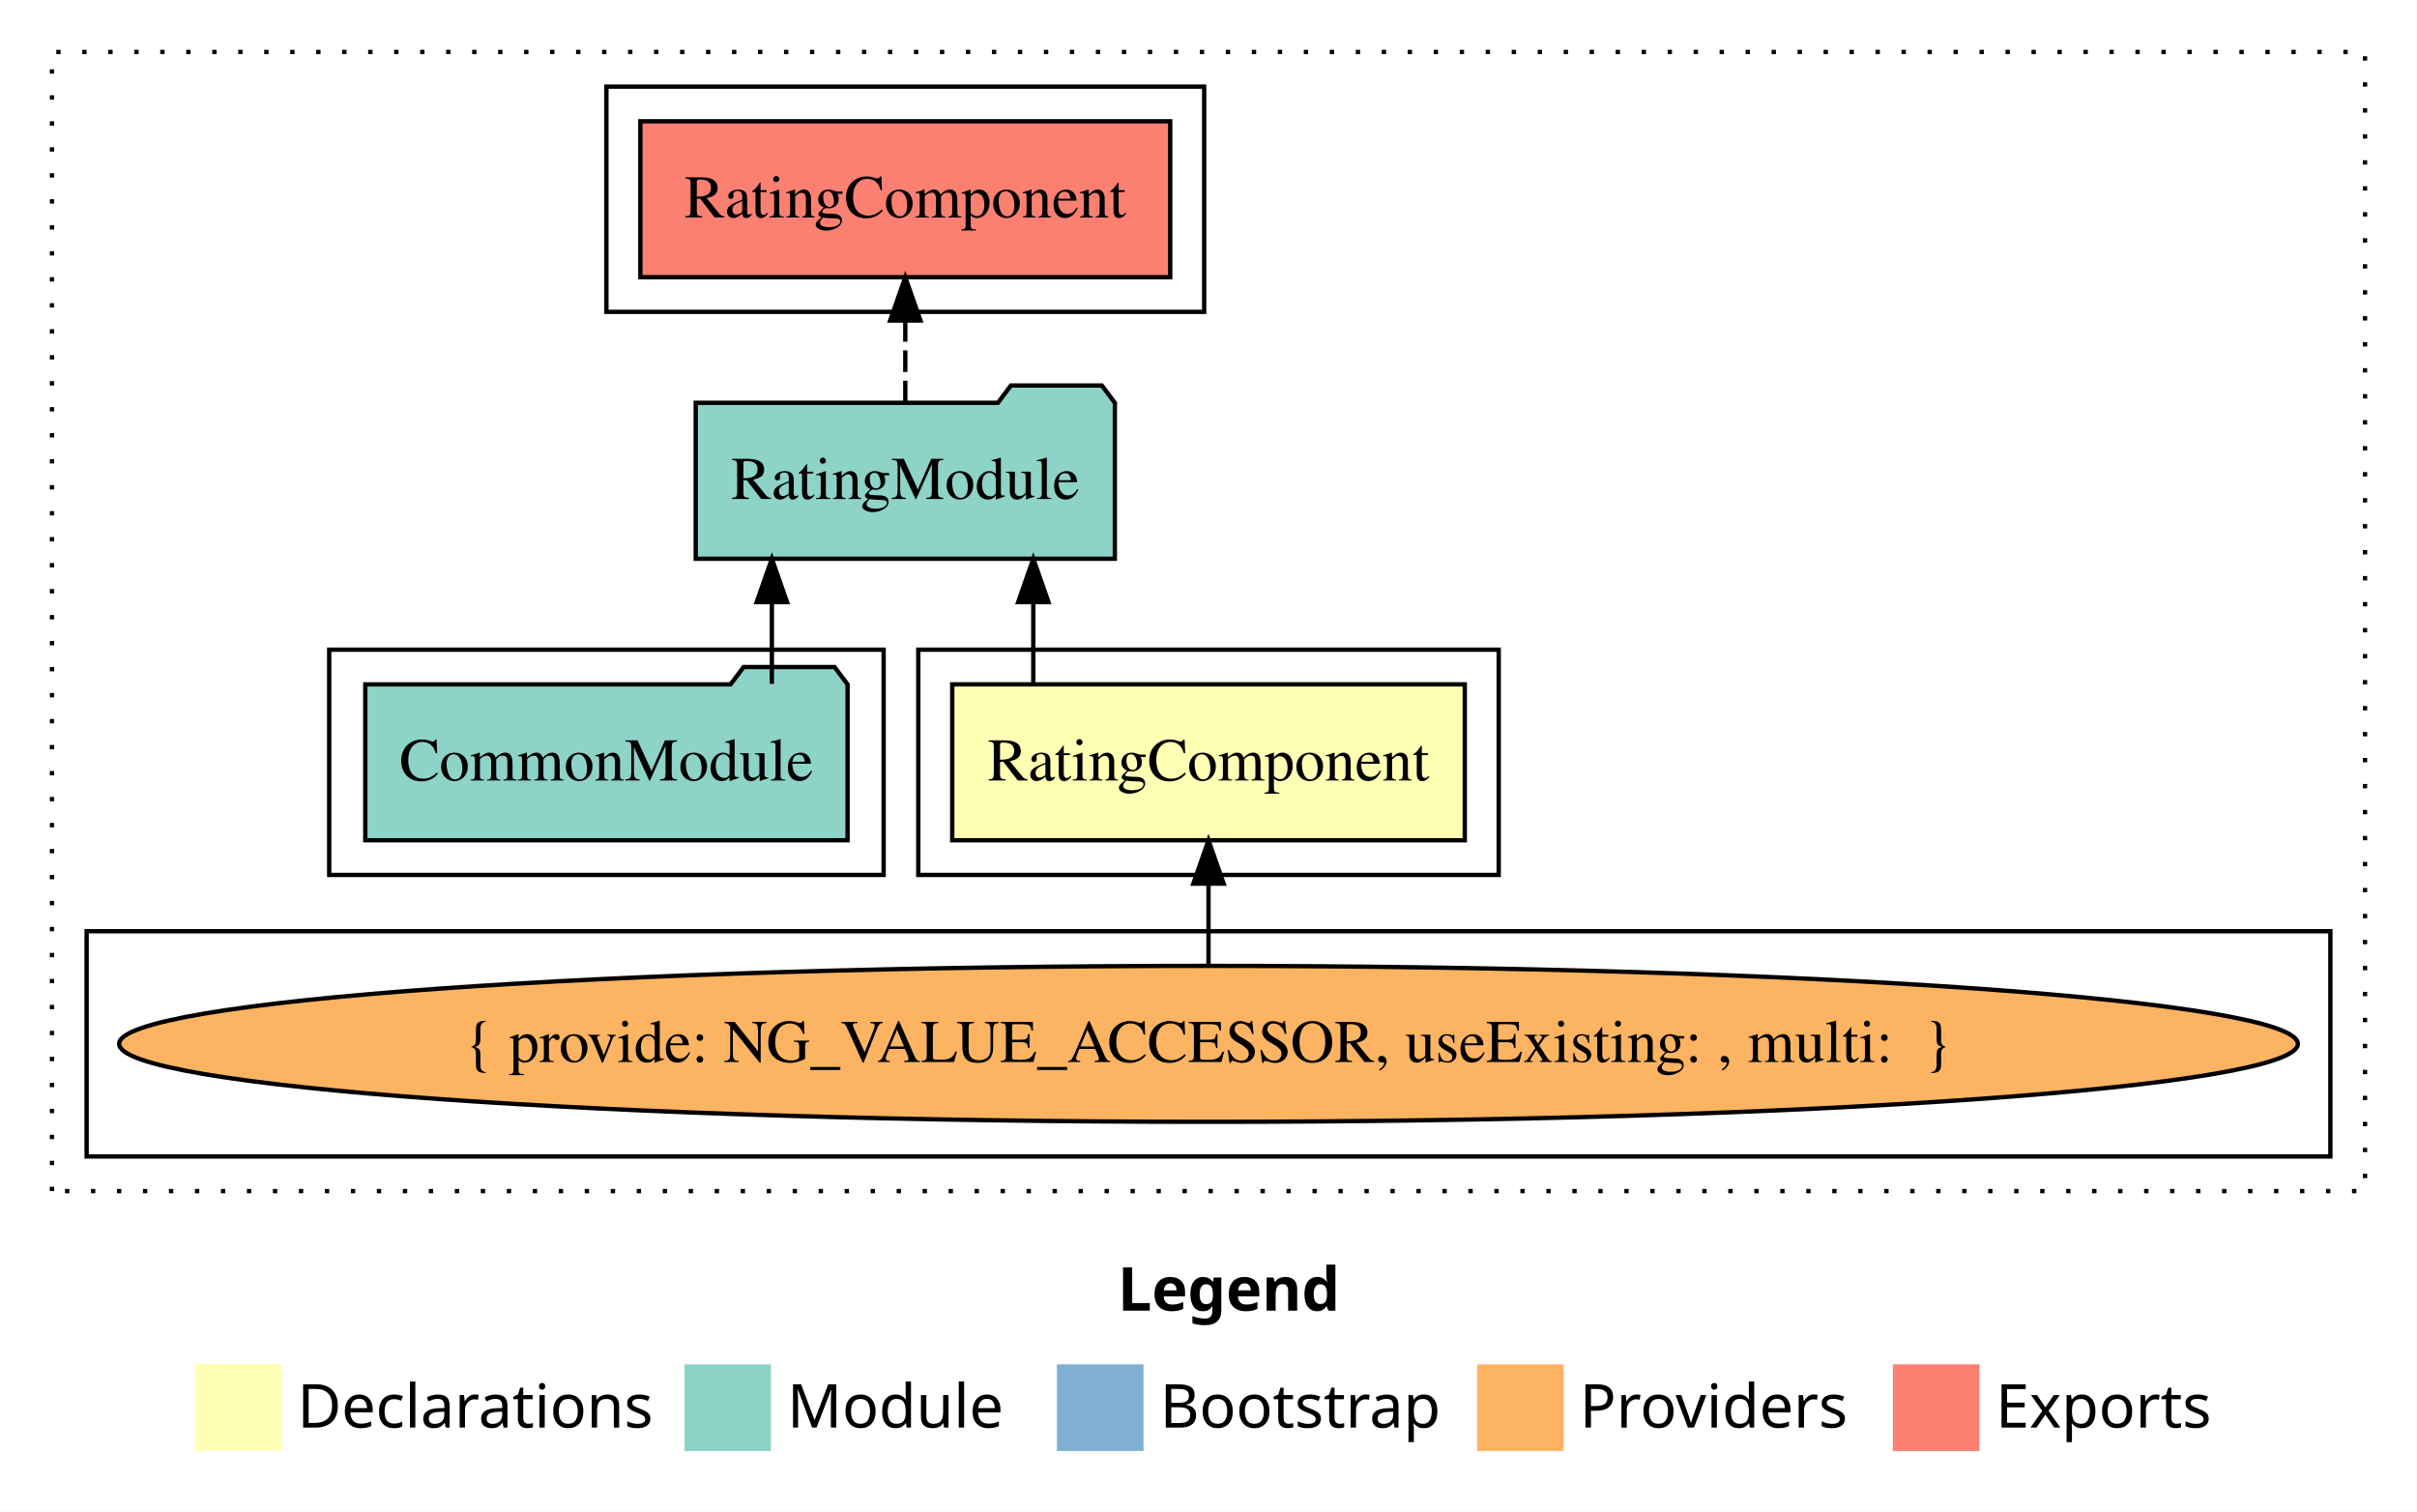
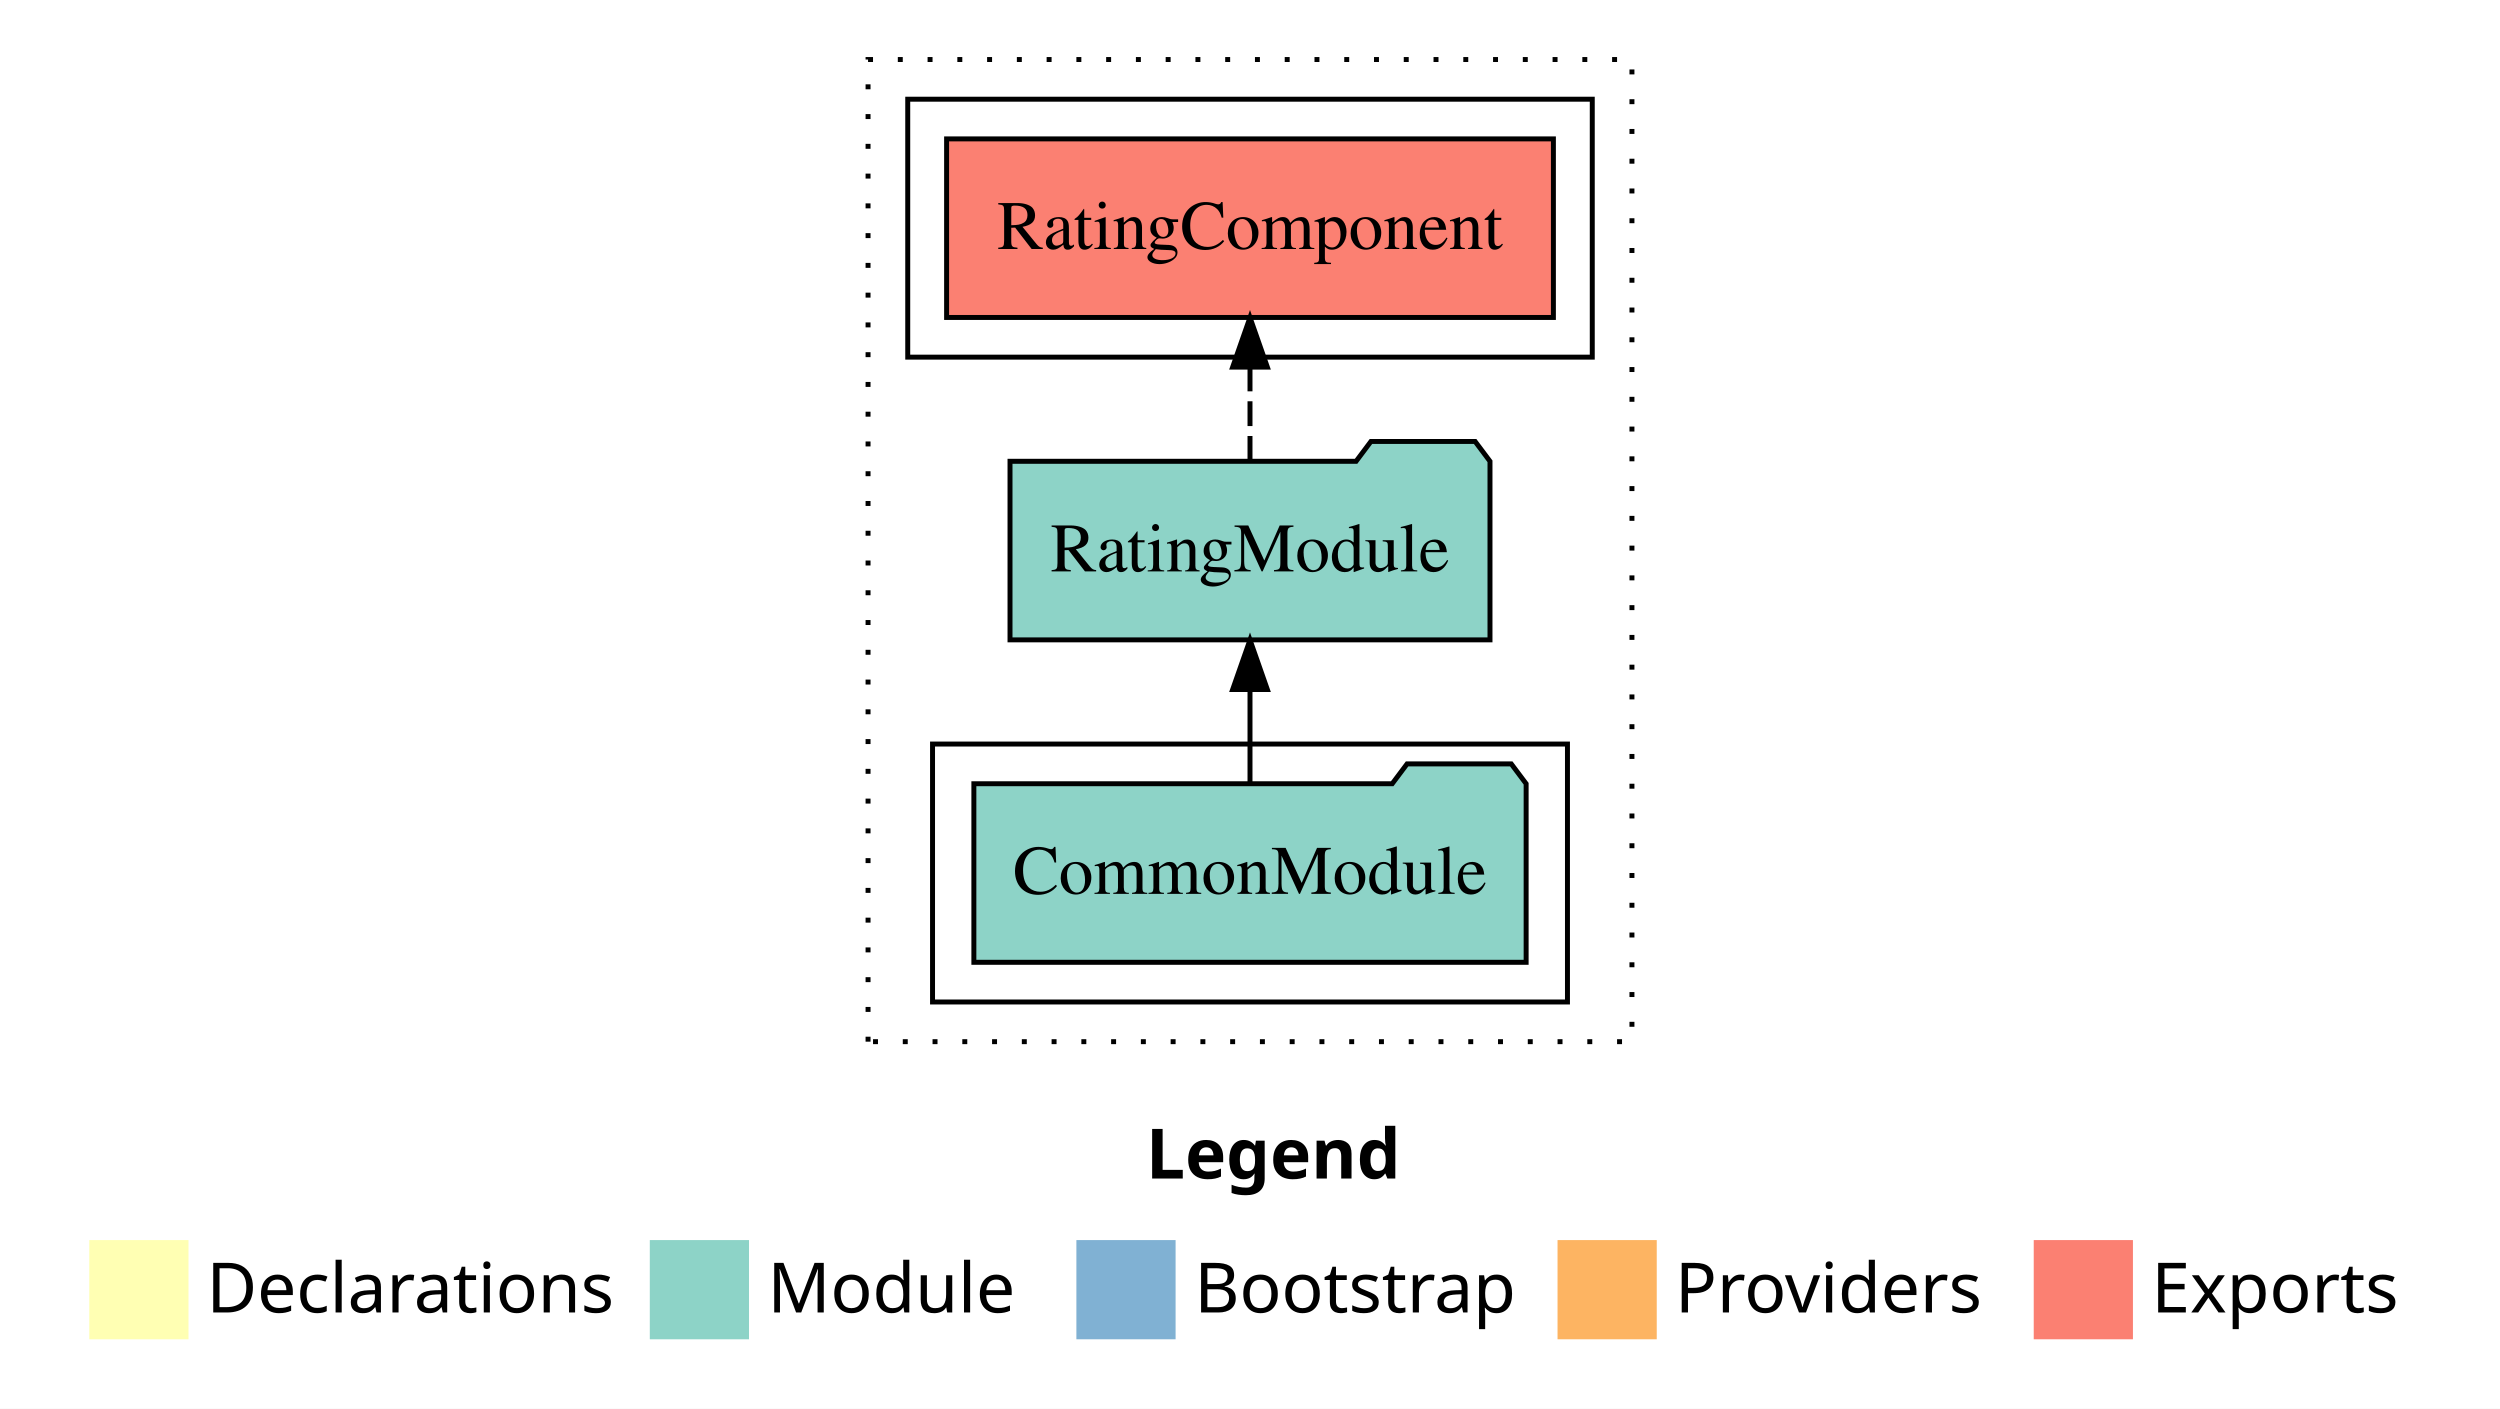
- <svg xmlns="http://www.w3.org/2000/svg" width="558pt" height="349pt" viewBox="0.00 0.00 558.00 349.00">
-   <g id="graph0" class="graph" transform="scale(1 1) rotate(0) translate(4 345)">
-     <polygon fill="#ffffff" stroke="transparent" points="-4,4 -4,-345 554,-345 554,4 -4,4" />
-     <text text-anchor="start" x="254.009" y="-42.4" font-family="sans-serif" font-weight="bold" font-size="14.00" fill="#000000">Legend</text>
-     <polygon fill="#ffffb3" stroke="transparent" points="41,-10 41,-30 61,-30 61,-10 41,-10" />
-     <text text-anchor="start" x="64.629" y="-15.4" font-family="sans-serif" font-size="14.00" fill="#000000">  Declarations</text>
-     <polygon fill="#8dd3c7" stroke="transparent" points="154,-10 154,-30 174,-30 174,-10 154,-10" />
-     <text text-anchor="start" x="177.725" y="-15.4" font-family="sans-serif" font-size="14.00" fill="#000000">  Module</text>
-     <polygon fill="#80b1d3" stroke="transparent" points="240,-10 240,-30 260,-30 260,-10 240,-10" />
-     <text text-anchor="start" x="263.781" y="-15.4" font-family="sans-serif" font-size="14.00" fill="#000000">  Bootstrap</text>
-     <polygon fill="#fdb462" stroke="transparent" points="337,-10 337,-30 357,-30 357,-10 337,-10" />
-     <text text-anchor="start" x="360.673" y="-15.4" font-family="sans-serif" font-size="14.00" fill="#000000">  Providers</text>
-     <polygon fill="#fb8072" stroke="transparent" points="433,-10 433,-30 453,-30 453,-10 433,-10" />
-     <text text-anchor="start" x="456.726" y="-15.4" font-family="sans-serif" font-size="14.00" fill="#000000">  Exports</text>
+ <svg xmlns="http://www.w3.org/2000/svg" width="504pt" height="284pt" viewBox="0.00 0.00 504.00 284.00">
+   <g id="graph0" class="graph" transform="scale(1 1) rotate(0) translate(4 280)">
+     <polygon fill="#ffffff" stroke="transparent" points="-4,4 -4,-280 500,-280 500,4 -4,4" />
+     <text text-anchor="start" x="227.009" y="-42.4" font-family="sans-serif" font-weight="bold" font-size="14.00" fill="#000000">Legend</text>
+     <polygon fill="#ffffb3" stroke="transparent" points="14,-10 14,-30 34,-30 34,-10 14,-10" />
+     <text text-anchor="start" x="37.629" y="-15.4" font-family="sans-serif" font-size="14.00" fill="#000000">  Declarations</text>
+     <polygon fill="#8dd3c7" stroke="transparent" points="127,-10 127,-30 147,-30 147,-10 127,-10" />
+     <text text-anchor="start" x="150.725" y="-15.4" font-family="sans-serif" font-size="14.00" fill="#000000">  Module</text>
+     <polygon fill="#80b1d3" stroke="transparent" points="213,-10 213,-30 233,-30 233,-10 213,-10" />
+     <text text-anchor="start" x="236.781" y="-15.4" font-family="sans-serif" font-size="14.00" fill="#000000">  Bootstrap</text>
+     <polygon fill="#fdb462" stroke="transparent" points="310,-10 310,-30 330,-30 330,-10 310,-10" />
+     <text text-anchor="start" x="333.673" y="-15.4" font-family="sans-serif" font-size="14.00" fill="#000000">  Providers</text>
+     <polygon fill="#fb8072" stroke="transparent" points="406,-10 406,-30 426,-30 426,-10 406,-10" />
+     <text text-anchor="start" x="429.726" y="-15.4" font-family="sans-serif" font-size="14.00" fill="#000000">  Exports</text>
    <g id="clust1" class="cluster">
-       <polygon fill="none" stroke="#000000" stroke-dasharray="1,5" points="8,-70 8,-333 542,-333 542,-70 8,-70" />
-     </g>
-     <g id="clust2" class="cluster">
-       <polygon fill="none" stroke="#000000" points="208,-143 208,-195 342,-195 342,-143 208,-143" />
+       <polygon fill="none" stroke="#000000" stroke-dasharray="1,5" points="171,-70 171,-268 325,-268 325,-70 171,-70" />
    </g>
    <g id="clust3" class="cluster">
-       <polygon fill="none" stroke="#000000" points="16,-78 16,-130 534,-130 534,-78 16,-78" />
+       <polygon fill="none" stroke="#000000" points="184,-78 184,-130 312,-130 312,-78 184,-78" />
    </g>
    <g id="clust4" class="cluster">
-       <polygon fill="none" stroke="#000000" points="72,-143 72,-195 200,-195 200,-143 72,-143" />
-     </g>
-     <g id="clust5" class="cluster">
-       <polygon fill="none" stroke="#000000" points="136,-273 136,-325 274,-325 274,-273 136,-273" />
+       <polygon fill="none" stroke="#000000" points="179,-208 179,-260 317,-260 317,-208 179,-208" />
    </g>
    <g id="node1" class="node">
-       <polygon fill="#ffffb3" stroke="#000000" points="334.165,-187 215.835,-187 215.835,-151 334.165,-151 334.165,-187" />
-       <text text-anchor="middle" x="275" y="-164.8" font-family="Times,serif" font-size="14.00" fill="#000000">RatingComponent</text>
+       <polygon fill="#8dd3c7" stroke="#000000" points="303.668,-122 300.668,-126 279.668,-126 276.668,-122 192.332,-122 192.332,-86 303.668,-86 303.668,-122" />
+       <text text-anchor="middle" x="248" y="-99.8" font-family="Times,serif" font-size="14.00" fill="#000000">CommonModule</text>
    </g>
    <g id="node2" class="node">
-       <polygon fill="#8dd3c7" stroke="#000000" points="253.382,-252 250.382,-256 229.382,-256 226.382,-252 156.618,-252 156.618,-216 253.382,-216 253.382,-252" />
-       <text text-anchor="middle" x="205" y="-229.8" font-family="Times,serif" font-size="14.00" fill="#000000">RatingModule</text>
+       <polygon fill="#8dd3c7" stroke="#000000" points="296.382,-187 293.382,-191 272.382,-191 269.382,-187 199.618,-187 199.618,-151 296.382,-151 296.382,-187" />
+       <text text-anchor="middle" x="248" y="-164.8" font-family="Times,serif" font-size="14.00" fill="#000000">RatingModule</text>
    </g>
    <g id="edge1" class="edge">
-       <path fill="none" stroke="#000000" d="M234.554,-187.106C234.554,-187.106 234.554,-205.991 234.554,-205.991" />
-       <polygon fill="#000000" stroke="#000000" points="231.054,-205.991 234.554,-215.991 238.054,-205.991 231.054,-205.991" />
-     </g>
-     <g id="node5" class="node">
-       <polygon fill="#fb8072" stroke="#000000" points="266.165,-317 143.835,-317 143.835,-281 266.165,-281 266.165,-317" />
-       <text text-anchor="middle" x="205" y="-294.8" font-family="Times,serif" font-size="14.00" fill="#000000">RatingComponent </text>
-     </g>
-     <g id="edge4" class="edge">
-       <path fill="none" stroke="#000000" stroke-dasharray="5,2" d="M205,-252.106C205,-252.106 205,-270.991 205,-270.991" />
-       <polygon fill="#000000" stroke="#000000" points="201.5,-270.991 205,-280.991 208.5,-270.991 201.5,-270.991" />
+       <path fill="none" stroke="#000000" d="M248,-122.106C248,-122.106 248,-140.991 248,-140.991" />
+       <polygon fill="#000000" stroke="#000000" points="244.5,-140.991 248,-150.991 251.5,-140.991 244.5,-140.991" />
    </g>
    <g id="node3" class="node">
-       <ellipse fill="#fdb462" stroke="#000000" cx="275" cy="-104" rx="251.499" ry="18" />
-       <text text-anchor="middle" x="275" y="-99.8" font-family="Times,serif" font-size="14.00" fill="#000000">{ provide: NG_VALUE_ACCESSOR, useExisting: , multi:  }</text>
+       <polygon fill="#fb8072" stroke="#000000" points="309.165,-252 186.835,-252 186.835,-216 309.165,-216 309.165,-252" />
+       <text text-anchor="middle" x="248" y="-229.8" font-family="Times,serif" font-size="14.00" fill="#000000">RatingComponent </text>
    </g>
    <g id="edge2" class="edge">
-       <path fill="none" stroke="#000000" d="M275,-122.106C275,-122.106 275,-140.991 275,-140.991" />
-       <polygon fill="#000000" stroke="#000000" points="271.5,-140.991 275,-150.991 278.5,-140.991 271.5,-140.991" />
-     </g>
-     <g id="node4" class="node">
-       <polygon fill="#8dd3c7" stroke="#000000" points="191.668,-187 188.668,-191 167.668,-191 164.668,-187 80.332,-187 80.332,-151 191.668,-151 191.668,-187" />
-       <text text-anchor="middle" x="136" y="-164.8" font-family="Times,serif" font-size="14.00" fill="#000000">CommonModule</text>
-     </g>
-     <g id="edge3" class="edge">
-       <path fill="none" stroke="#000000" d="M174.196,-187.106C174.196,-187.106 174.196,-205.991 174.196,-205.991" />
-       <polygon fill="#000000" stroke="#000000" points="170.696,-205.991 174.196,-215.991 177.696,-205.991 170.696,-205.991" />
+       <path fill="none" stroke="#000000" stroke-dasharray="5,2" d="M248,-187.106C248,-187.106 248,-205.991 248,-205.991" />
+       <polygon fill="#000000" stroke="#000000" points="244.5,-205.991 248,-215.991 251.5,-205.991 244.5,-205.991" />
    </g>
  </g>
</svg>
